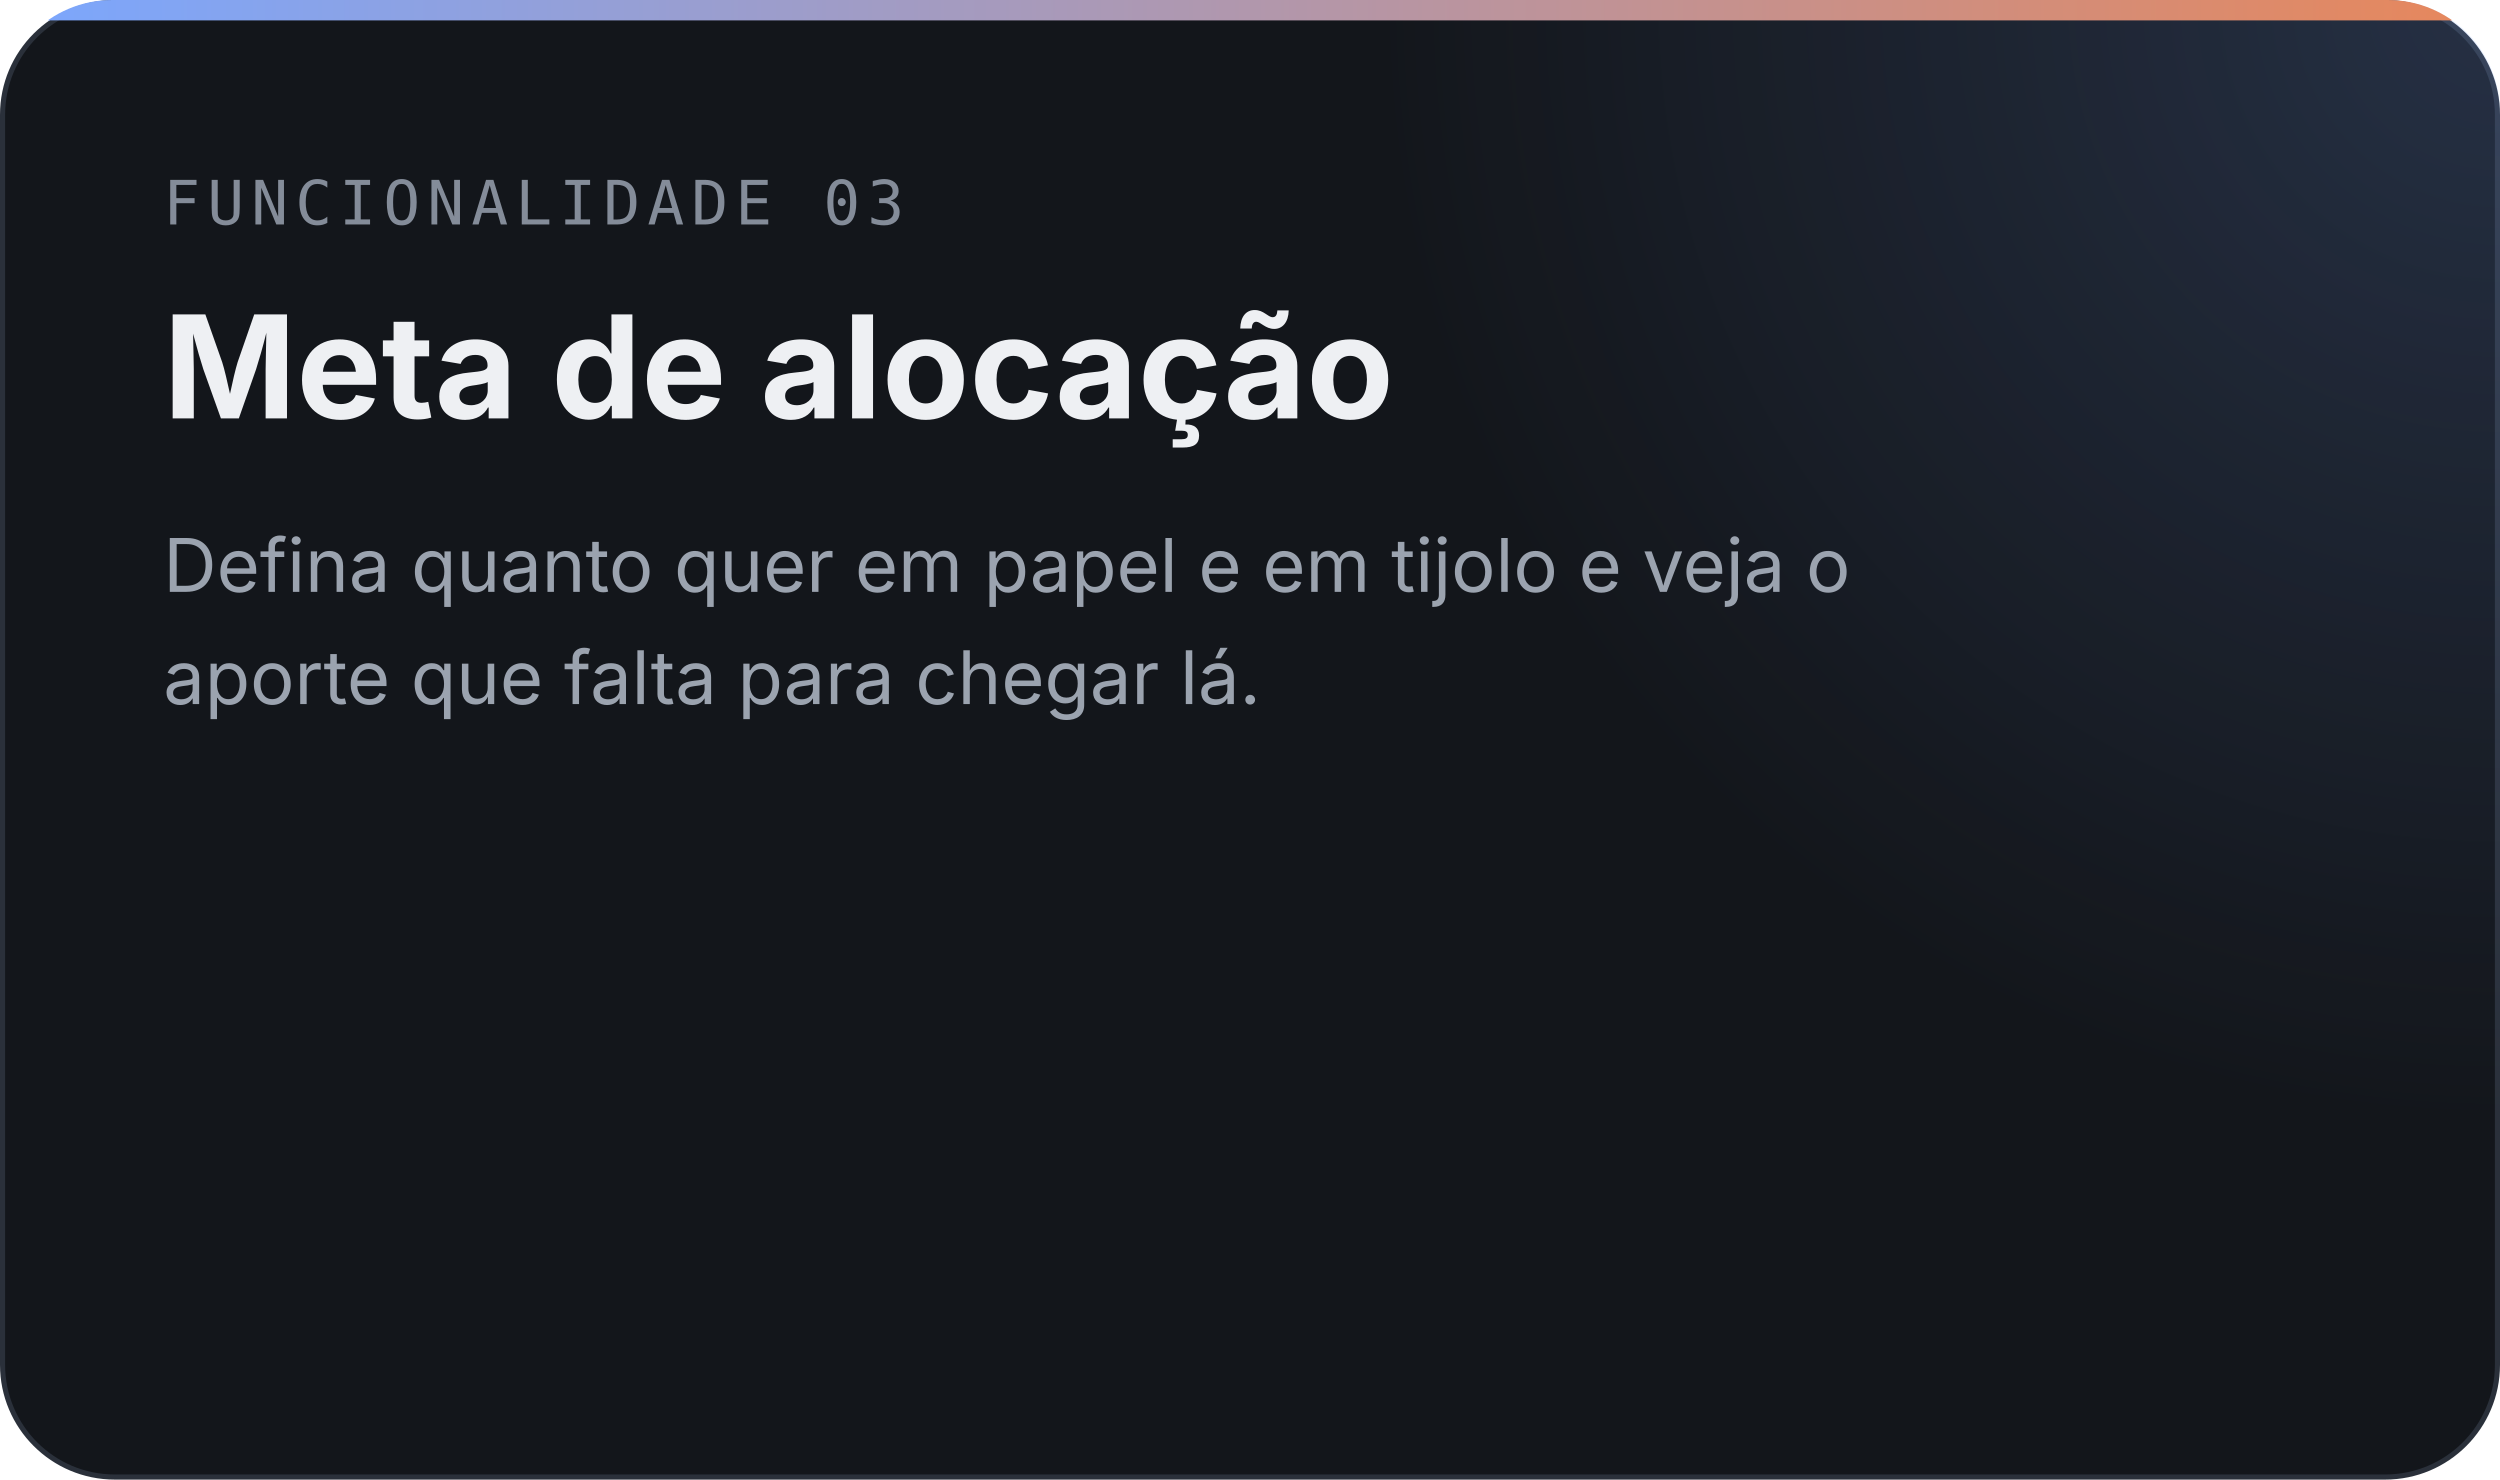
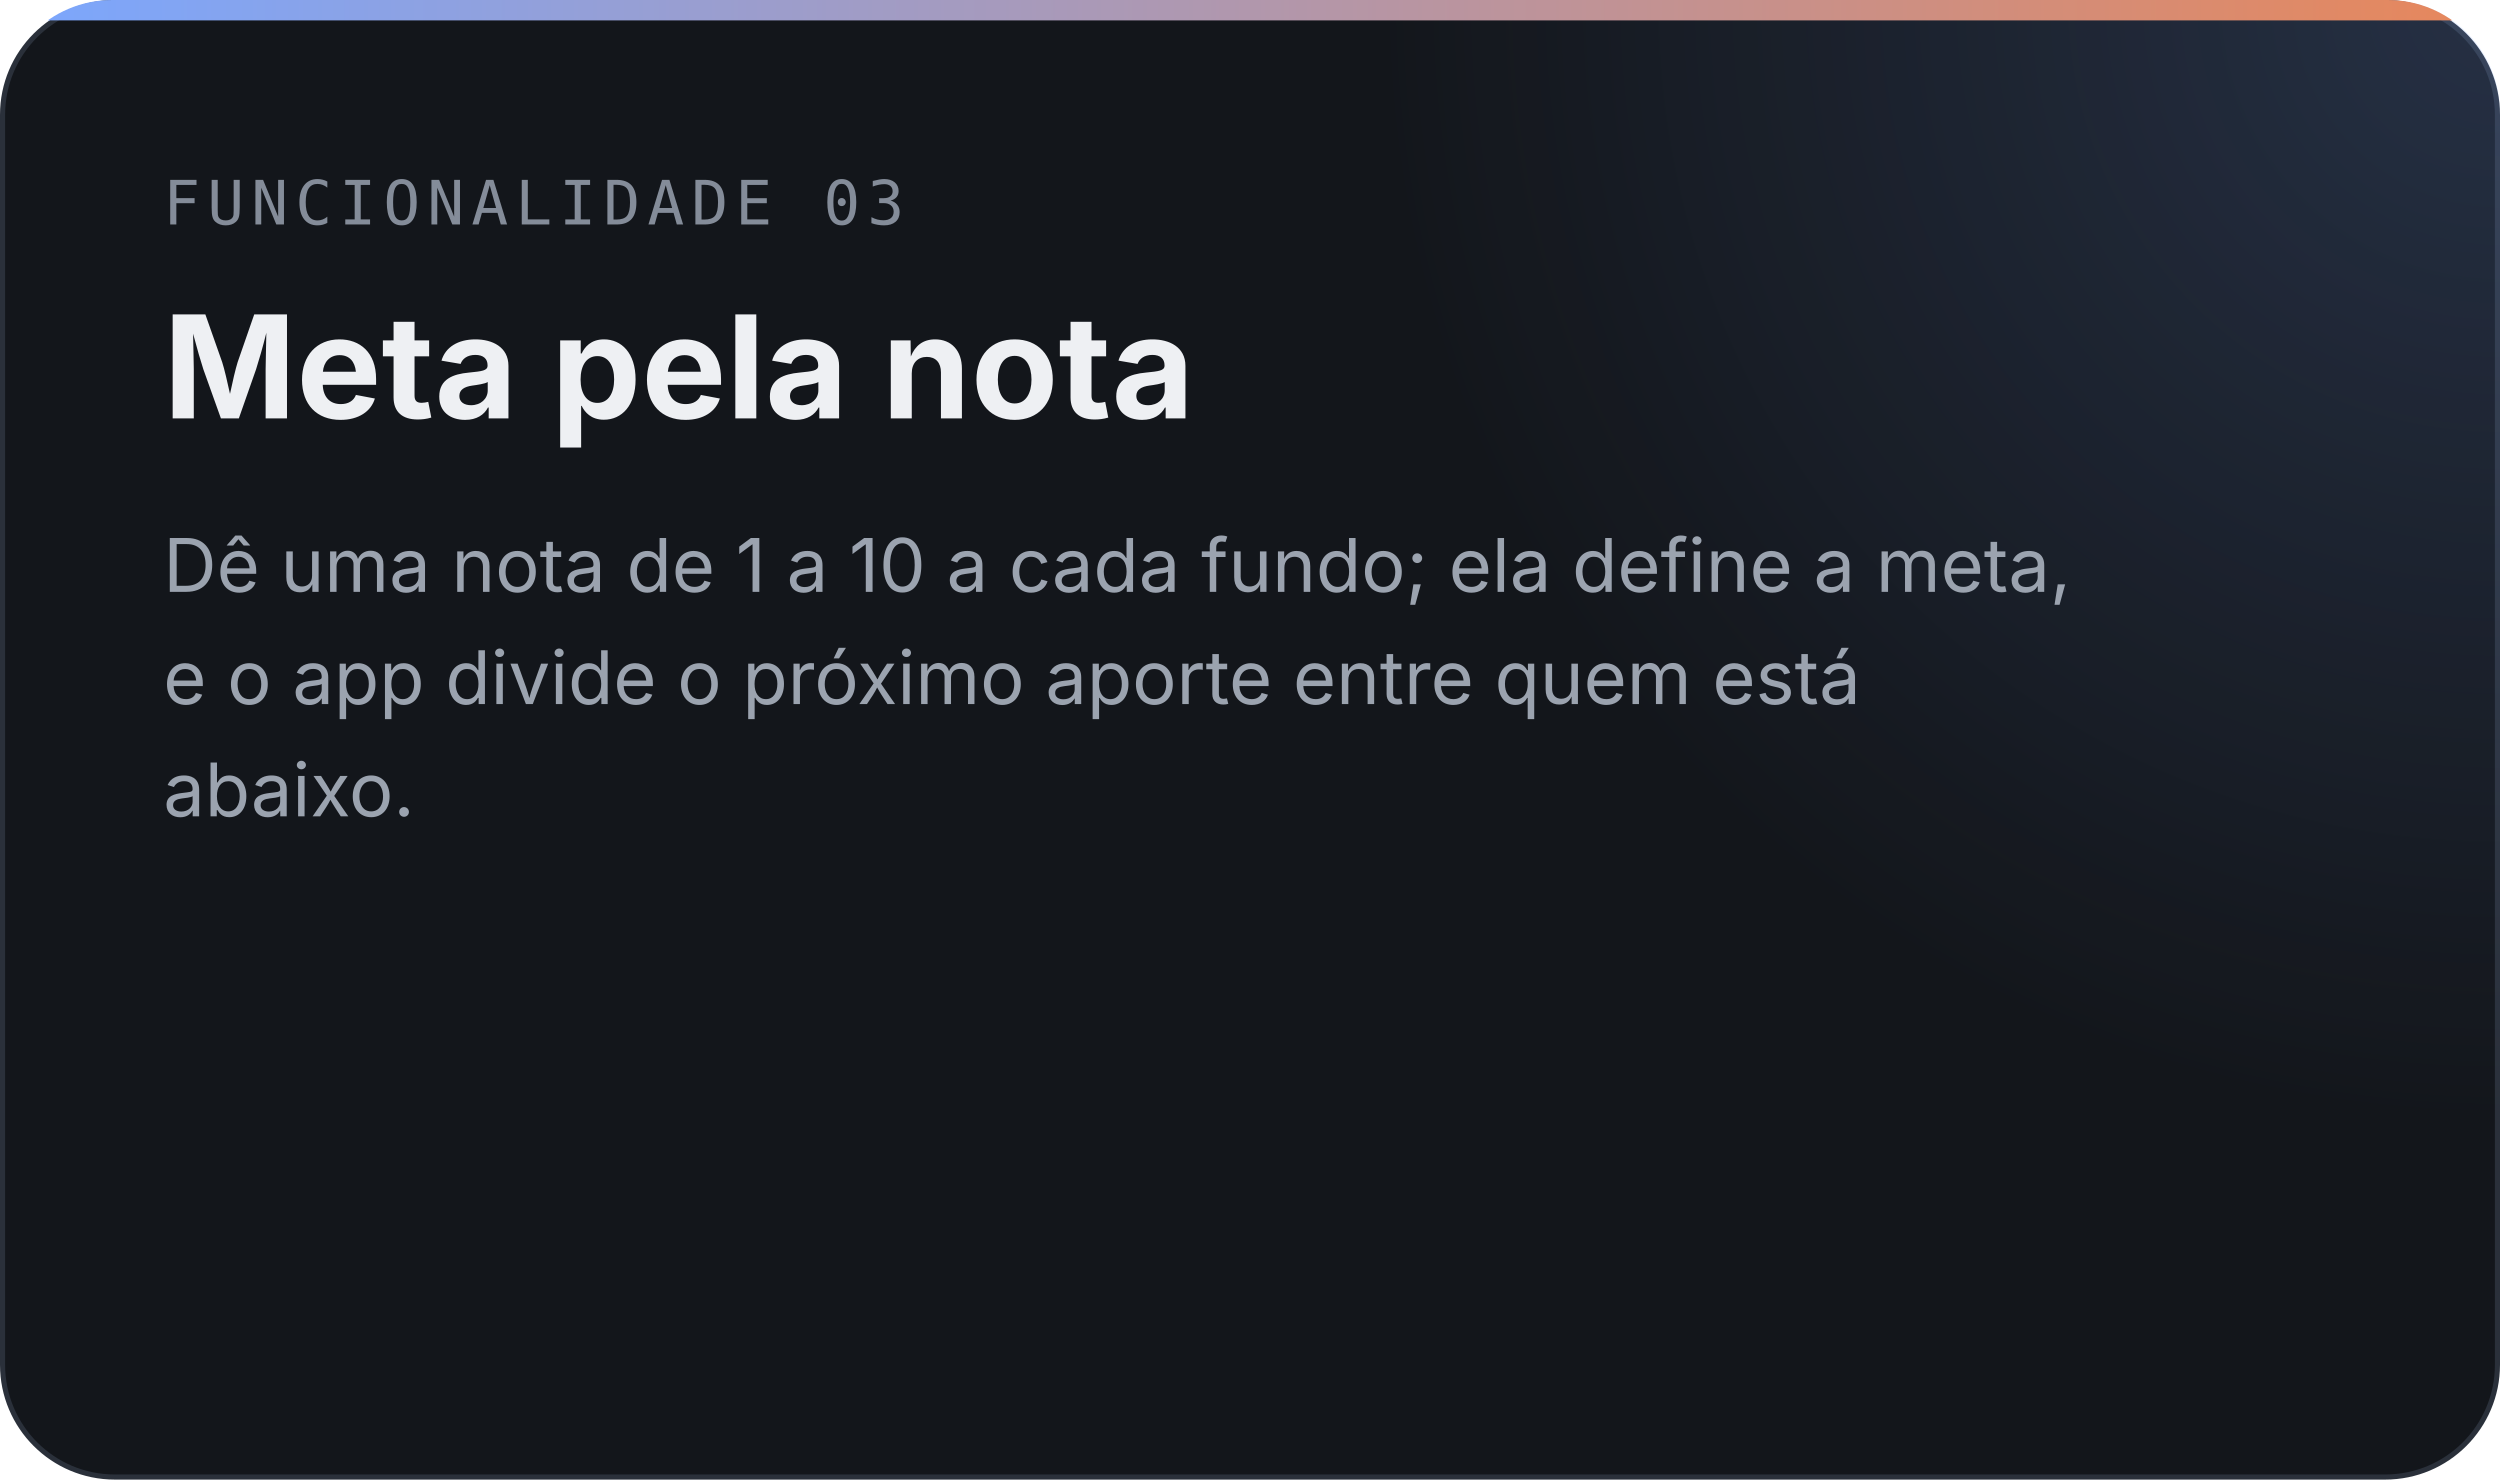
- <svg xmlns="http://www.w3.org/2000/svg" width="490" height="290" viewBox="0 0 490 290" role="img" aria-label="Meta de alocação. Defina quanto quer em papel e em tijolo e veja o aporte que falta para chegar lá.">
+ <svg xmlns="http://www.w3.org/2000/svg" width="490" height="290" viewBox="0 0 490 290" role="img" aria-label="Meta pela nota. Dê uma nota de 1 a 10 a cada fundo; ela define a meta, e o app divide o próximo aporte entre quem está abaixo.">
  <defs>
    <linearGradient id="g" x1="0" y1="0" x2="1" y2="0">
      <stop offset="0" stop-color="#7aa7ff" />
      <stop offset="1" stop-color="#e8875a" />
    </linearGradient>
    <radialGradient id="fc" gradientUnits="userSpaceOnUse" cx="490" cy="0" r="220">
      <stop offset="0" stop-color="#7aa7ff" stop-opacity="0.18" />
      <stop offset="1" stop-color="#7aa7ff" stop-opacity="0" />
    </radialGradient>
    <clipPath id="fk">
      <rect width="490" height="290" rx="22" />
    </clipPath>
  </defs>
  <rect x="0.5" y="0.5" width="489" height="289" rx="22" fill="#13161b" stroke="#2a303a" />
  <g clip-path="url(#fk)">
    <rect width="490" height="290" fill="url(#fc)" />
    <rect width="490" height="4" fill="url(#g)" />
  </g>
  <text x="32" y="44" font-family="'Geist Mono',ui-monospace,'SFMono-Regular',Menlo,Consolas,monospace" font-size="12" letter-spacing="1.4" fill="#848c99">FUNCIONALIDADE 03</text>
-   <text x="32" y="82" font-family="Geist,Inter,'Segoe UI',-apple-system,Helvetica,Arial,sans-serif" font-size="28" font-weight="700" fill="#eef0f3">Meta de alocação</text>
-   <text x="32" y="116" font-family="Geist,Inter,'Segoe UI',-apple-system,Helvetica,Arial,sans-serif" font-size="14.5" fill="#9ba3af">Defina quanto quer em papel e em tijolo e veja o</text>
-   <text x="32" y="138" font-family="Geist,Inter,'Segoe UI',-apple-system,Helvetica,Arial,sans-serif" font-size="14.5" fill="#9ba3af">aporte que falta para chegar lá.</text>
+   <text x="32" y="82" font-family="Geist,Inter,'Segoe UI',-apple-system,Helvetica,Arial,sans-serif" font-size="28" font-weight="700" fill="#eef0f3">Meta pela nota</text>
+   <text x="32" y="116" font-family="Geist,Inter,'Segoe UI',-apple-system,Helvetica,Arial,sans-serif" font-size="14.5" fill="#9ba3af">Dê uma nota de 1 a 10 a cada fundo; ela define a meta,</text>
+   <text x="32" y="138" font-family="Geist,Inter,'Segoe UI',-apple-system,Helvetica,Arial,sans-serif" font-size="14.5" fill="#9ba3af">e o app divide o próximo aporte entre quem está</text>
+   <text x="32" y="160" font-family="Geist,Inter,'Segoe UI',-apple-system,Helvetica,Arial,sans-serif" font-size="14.5" fill="#9ba3af">abaixo.</text>
</svg>
